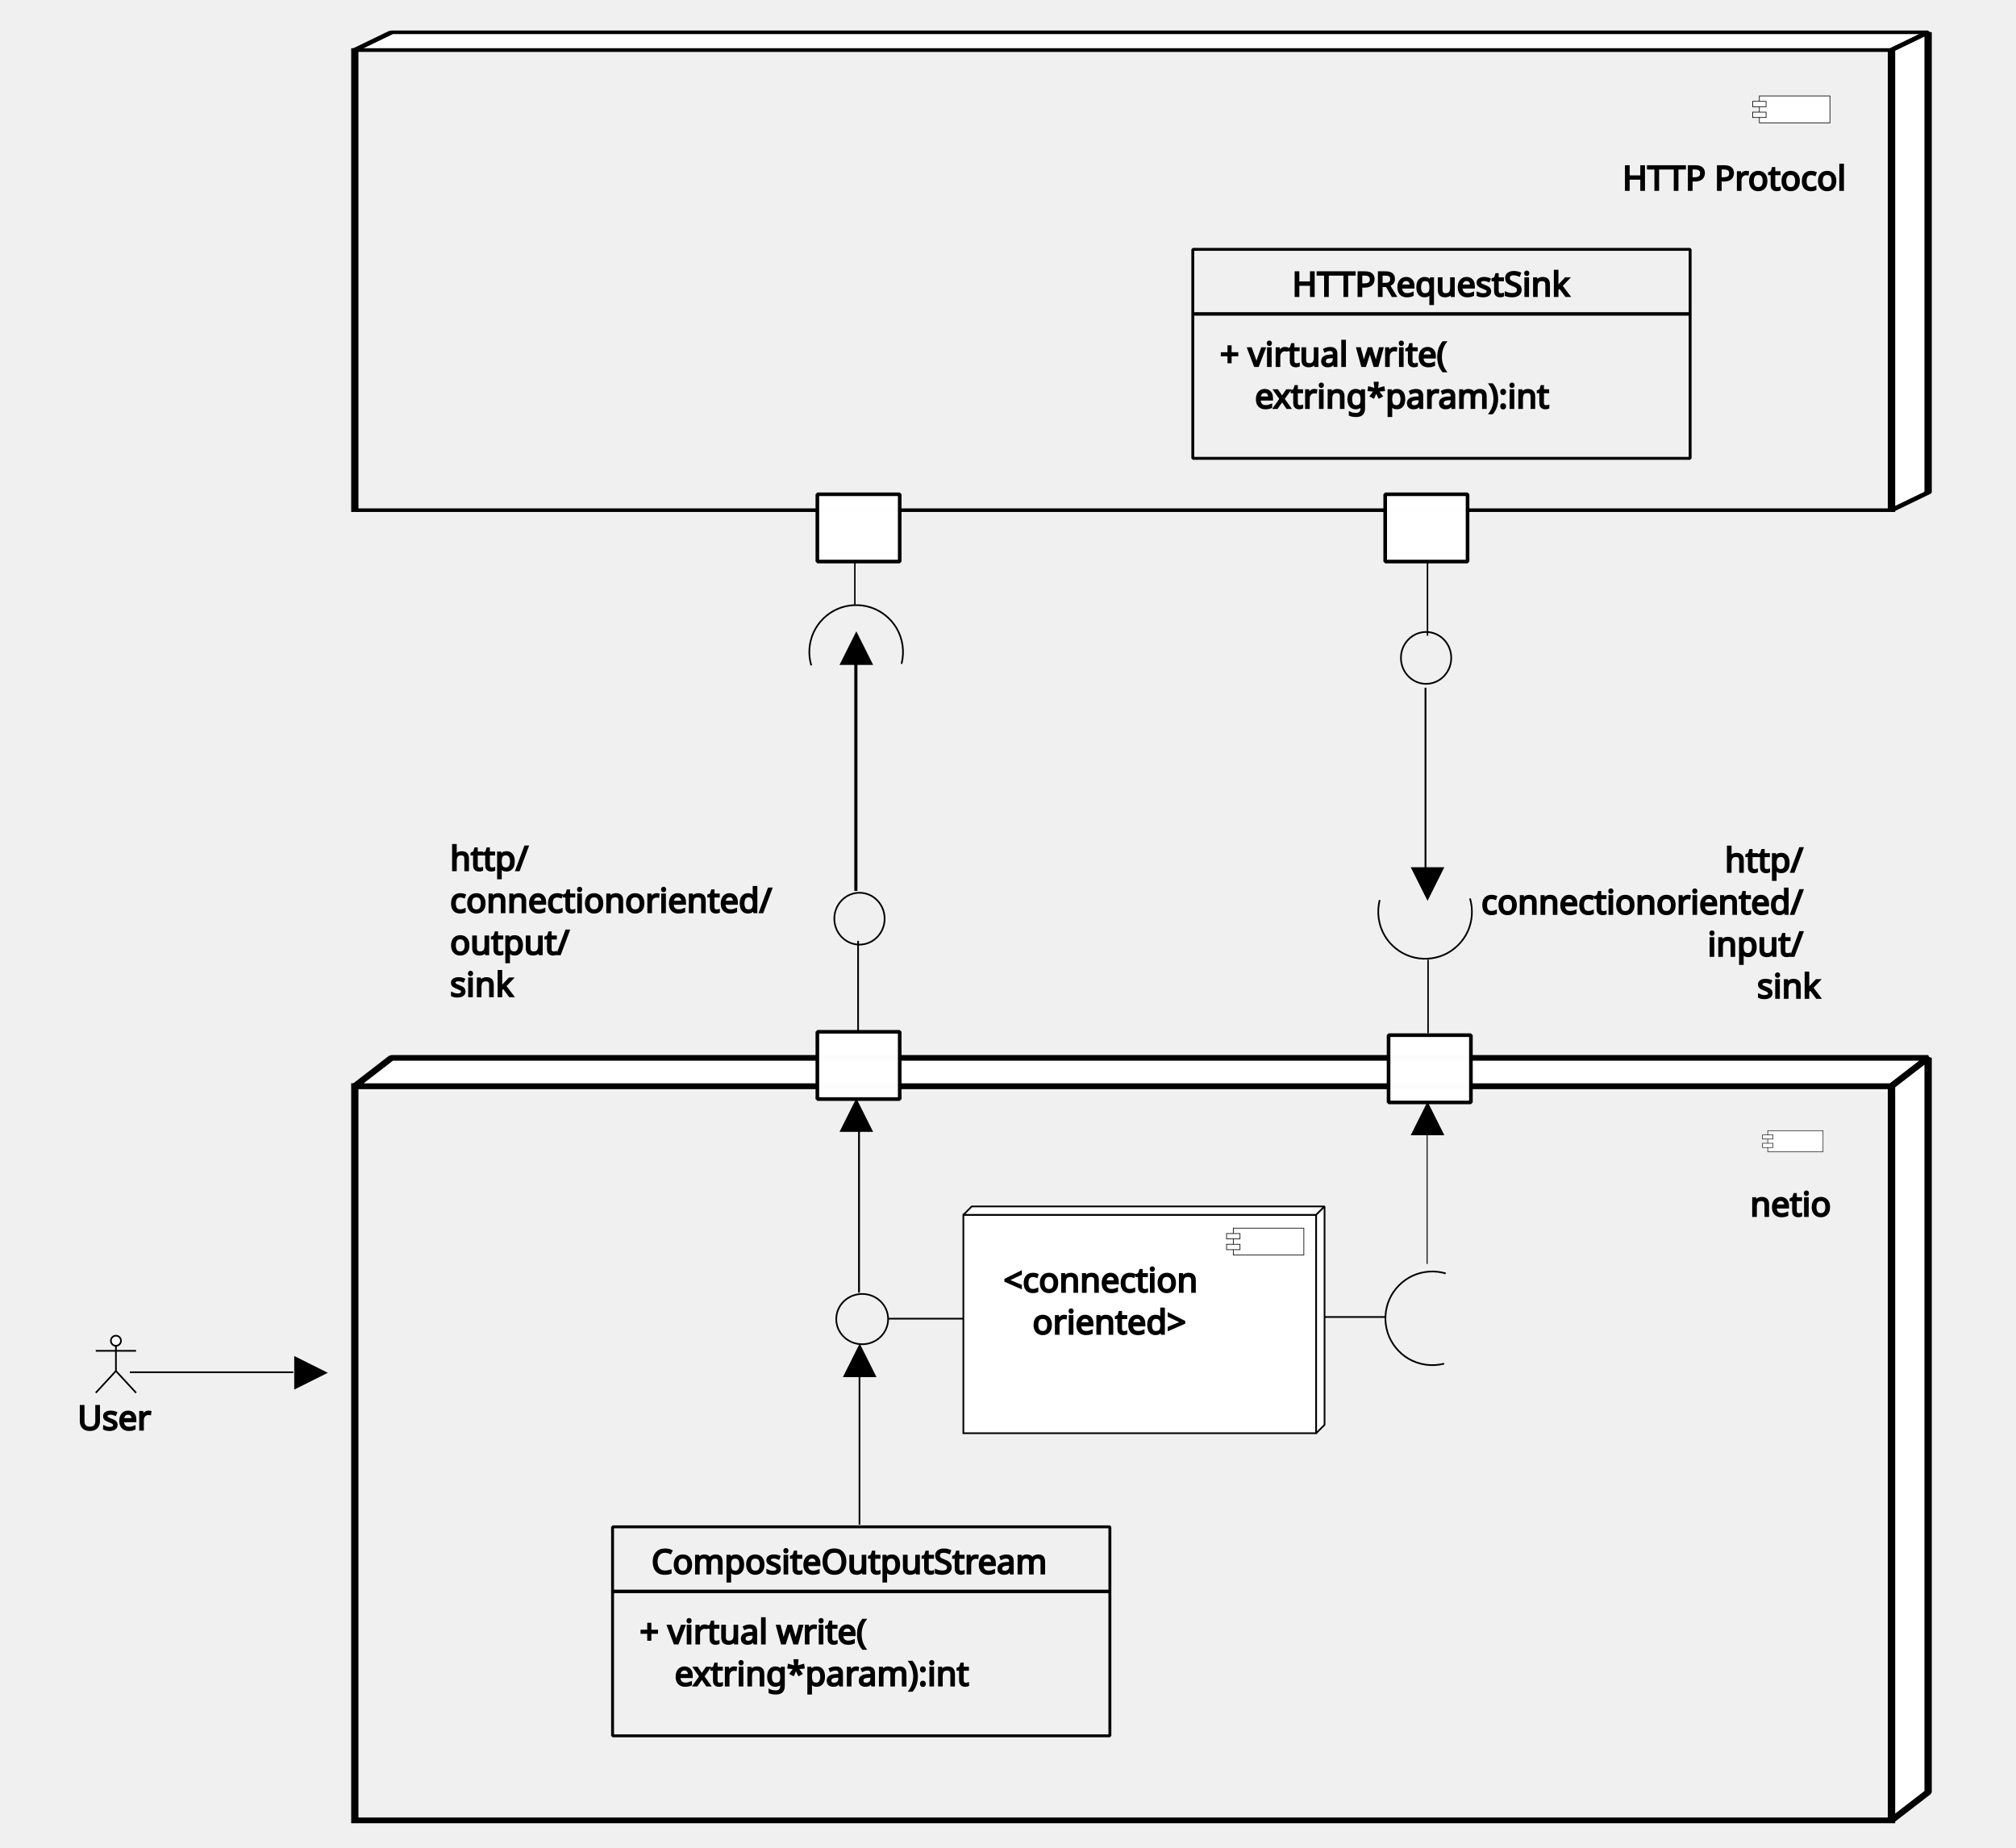
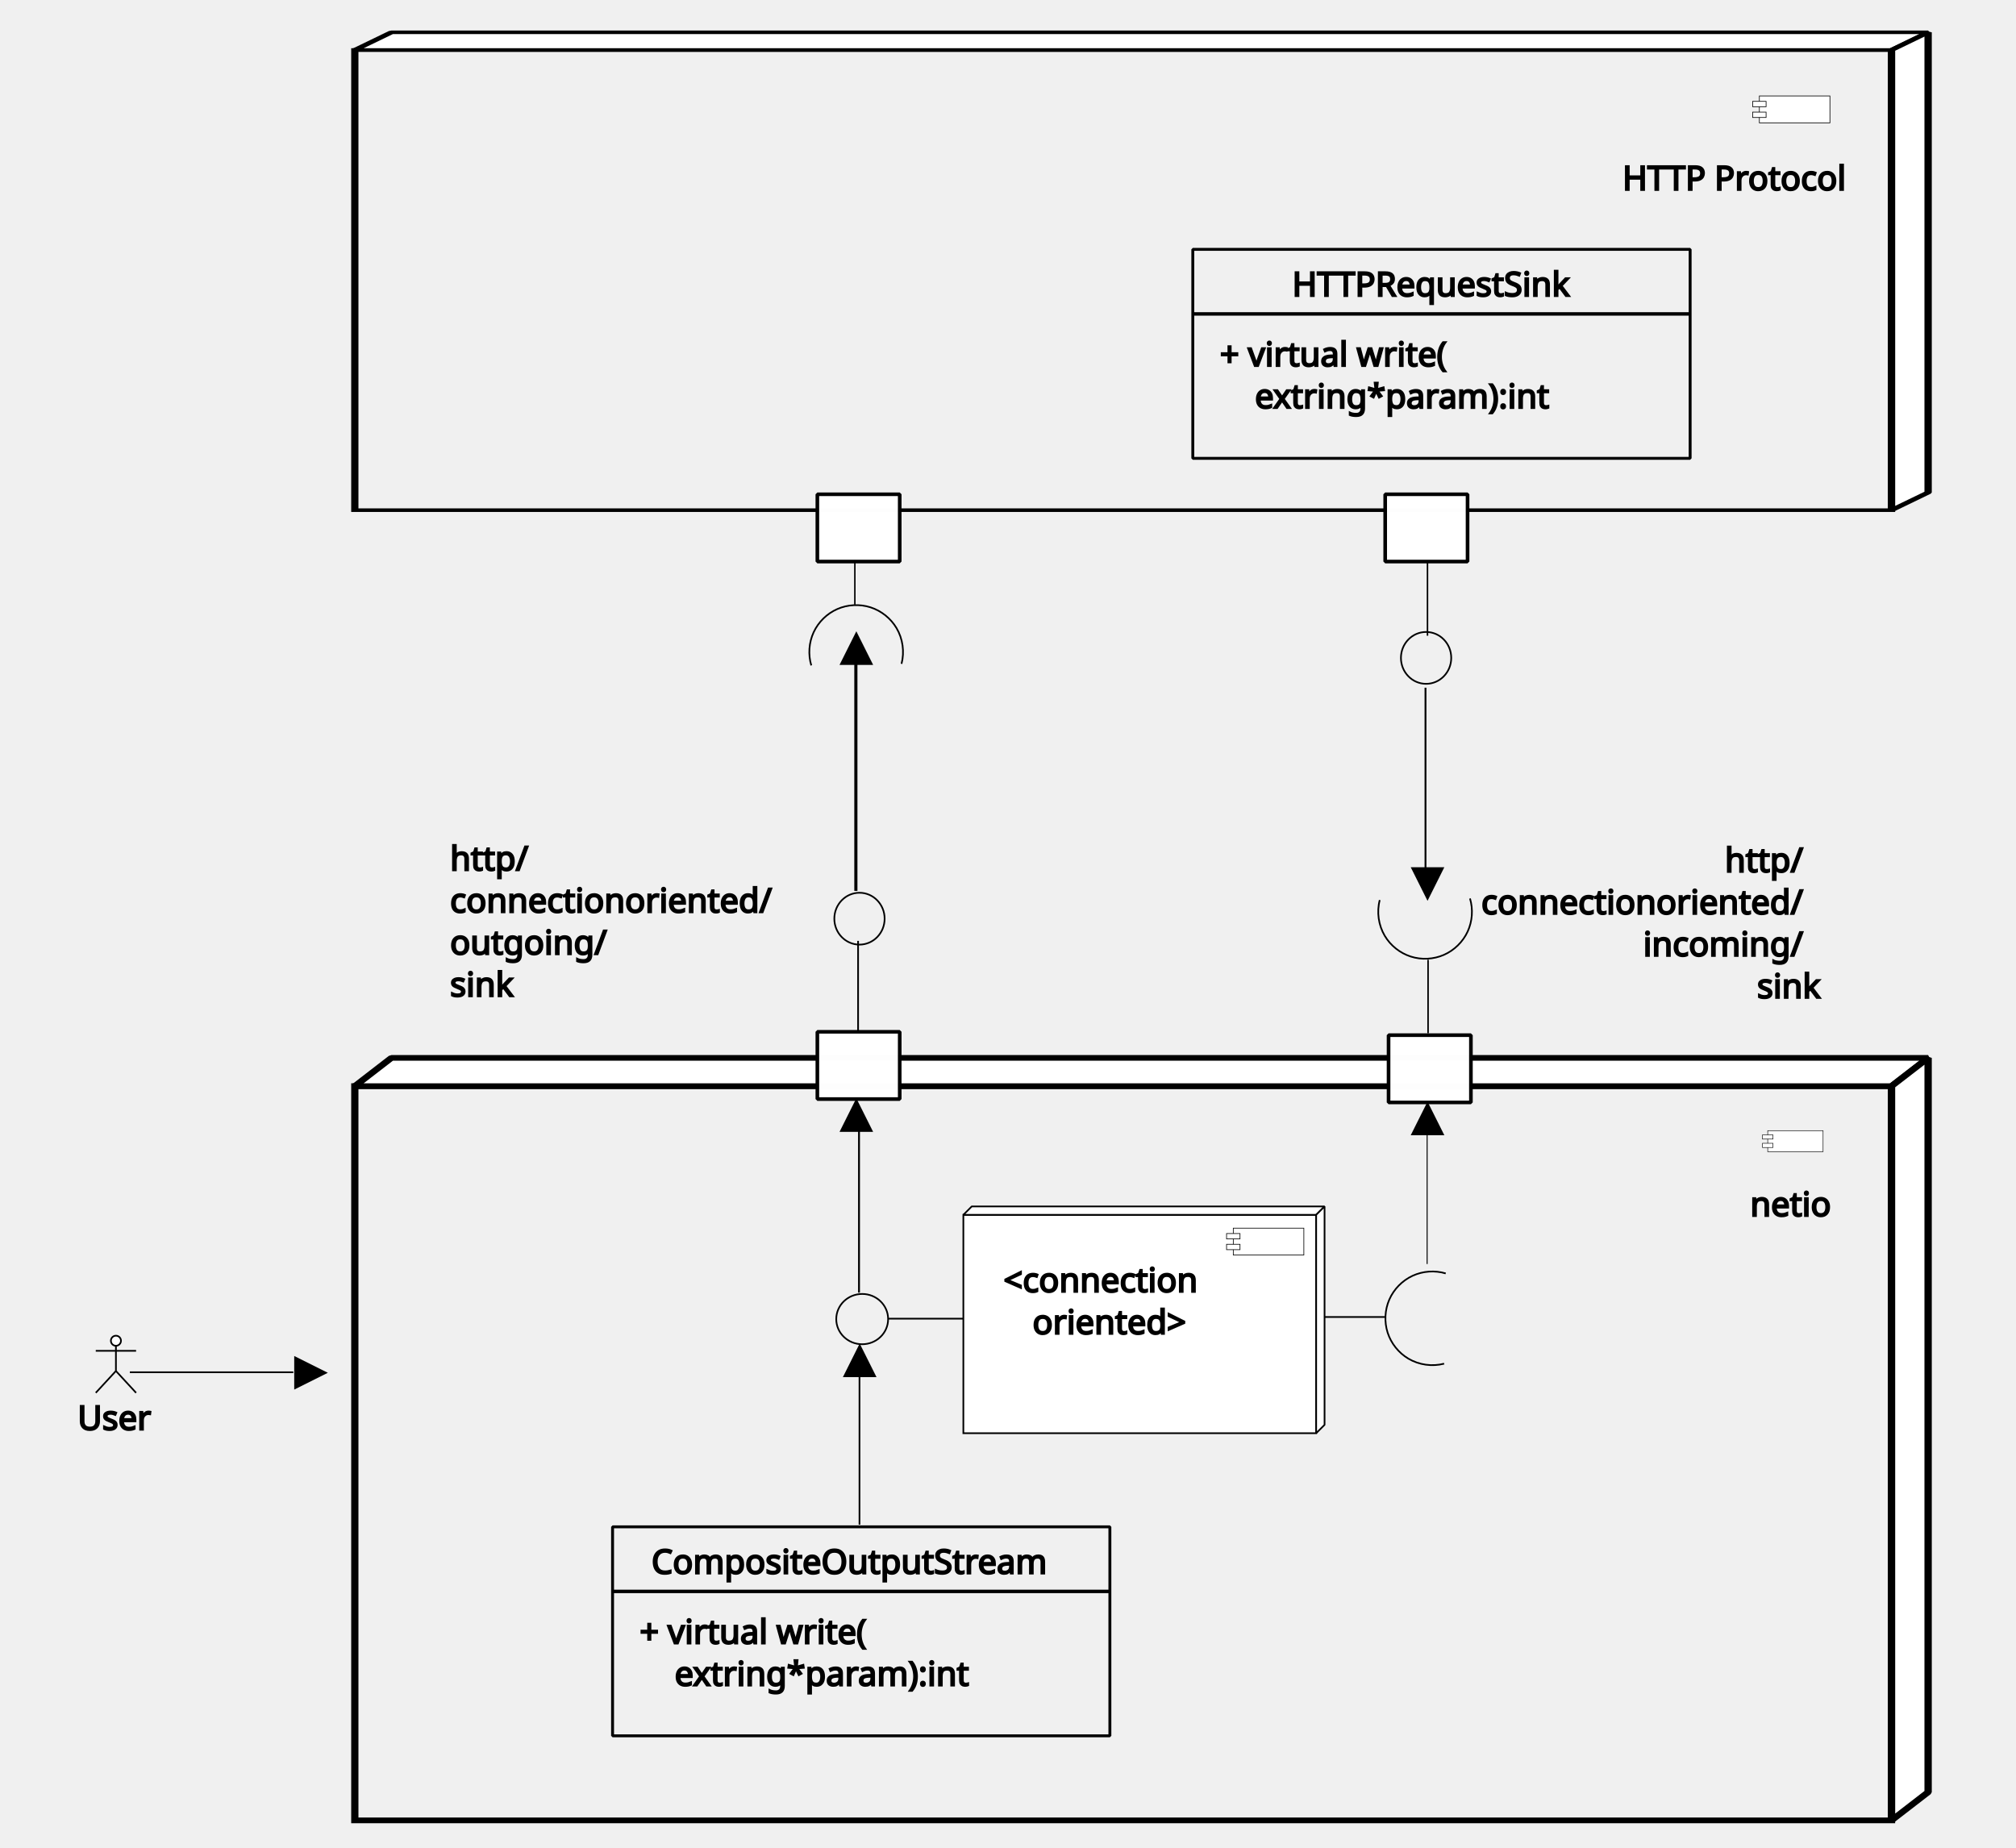
<svg xmlns="http://www.w3.org/2000/svg" viewBox="165 100 1200 1100" id="svg4022" version="1.1" width="100%" height="100%" style="stroke:#000000">
  <defs id="defs4148">
    </defs>
  <style type="text/css" id="style4024">
* {
	stroke: black;
}

text {
	fill: black;
	stroke: none;
	font-size: 10px;
	font-family: sans-serif;
}

rect, ellipse {
	fill: white;
}

polygon {
	stroke-miterlimit: 1;
	fill: white;
}
</style>
  <text xml:space="preserve" style="font-size:40px;font-style:normal;font-weight:normal;line-height:125%;letter-spacing:0px;word-spacing:0px;fill:#000000;fill-opacity:1;stroke:none;font-family:Sans;-inkscape-font-specification:Sans" x="485.602" y="699.237" id="text4386">
    <tspan id="tspan4388" style="font-style:normal;stroke:#000000;-inkscape-font-specification:Sans" x="485.602" y="699.237" />
  </text>
  <g id="g11779" transform="translate(460,649)" style="stroke:#000000">
    <g transform="translate(-88,514)" id="g4358" style="stroke:#000000">
      <g transform="translate(-179.4336,-479.199)" id="g3357-4-8-0-0" style="stroke:#000000">
        <rect style="fill:#ffffff;stroke:#000000" id="rect4044-5-4-2-2-2" height="130" width="210" y="139.422" x="545.861" />
        <g id="g3309-9-3-8-5" style="stroke:#000000">
          <g id="g3301-9-0-9-7" style="stroke:#000000">
            <polygon style="fill:#ffffff;stroke:#000000;stroke-miterlimit:1" transform="translate(170.8606,-100.578)" id="polygon4046-6-2-15-5-3" points="585,240 375,240 380,235 590,235 " />
            <polygon style="fill:#ffffff;stroke:#000000;stroke-miterlimit:1" transform="translate(170.8606,-100.578)" id="polygon4048-6-0-8-4-0" points="585,370 585,240 590,235 590,365 " />
          </g>
          <g id="g4274-8-3-5-4-5-9" transform="matrix(0.4,0,0,0.4,548.5323,95.35455)" style="stroke:#000000">
            <rect id="rect4090-5-5-8-8-7-5" height="40" width="105" y="130" x="395" style="fill:#ffffff;stroke:#000000" />
            <rect id="rect4092-1-9-4-9-9-10" height="8" width="20" y="138" x="385" style="fill:#ffffff;stroke:#000000" />
            <rect id="rect4094-3-4-9-7-0-6" height="8" width="20" y="154" x="385" style="fill:#ffffff;stroke:#000000" />
          </g>
        </g>
      </g>
      <path style="fill:none;stroke:#000000;stroke-width:1px;stroke-linecap:butt;stroke-linejoin:miter;stroke-opacity:1" d="m 653.549,-304.899 c -6.453,-1.933 -13.606,-1.424 -19.721,1.404 -6.114,2.828 -11.134,7.949 -13.84,14.118 -2.705,6.169 -3.072,13.331 -1.011,19.745 2.062,6.413 6.533,12.02 12.326,15.458 6.333,3.757 14.185,4.861 21.308,2.995" id="path4999-4-0-0-3" />
      <path style="fill:none;stroke:#000000;stroke-width:1px;stroke-linecap:butt;stroke-linejoin:miter;stroke-opacity:1" d="m 416.323,-378.954 36.019,0" id="path4354" transform="translate(165,100)" />
    </g>
    <g style="stroke:#000000" transform="translate(-84,210)" id="g3677">
      <path transform="matrix(1,0,0,-1,7.97381,53.36547)" style="opacity:0.99;fill:none;stroke:#000000;stroke-width:1;stroke-linecap:butt;stroke-linejoin:bevel;stroke-miterlimit:0;stroke-opacity:1;stroke-dasharray:none" id="path4963-2-2-4-4-5-4" d="m 309.669,27.077 c 0,8.267 -6.911,14.969 -15.437,14.969 -8.525,0 -15.437,-6.702 -15.437,-14.969 0,-8.267 6.911,-14.969 15.437,-14.969 8.525,0 15.437,6.702 15.437,14.969 z" />
      <path style="fill:none;stroke:#000000;stroke-width:1px;stroke-linecap:butt;stroke-linejoin:miter;stroke-opacity:1" d="m 317.496,26.037 44.907,0" id="path4424" />
    </g>
    <text id="text3661" y="220.138" x="378.319" style="font-size:20px;font-style:normal;font-weight:normal;text-align:center;line-height:125%;letter-spacing:0px;word-spacing:0px;text-anchor:middle;fill:#000000;fill-opacity:1;stroke:none;font-family:Sans;-inkscape-font-specification:Sans" xml:space="preserve">
      <tspan y="220.138" x="378.319" style="text-align:center;text-anchor:middle;stroke:#000000" id="tspan3591">&lt;connection</tspan>
      <tspan y="245.138" x="378.319" style="text-align:center;text-anchor:middle;stroke:#000000" id="tspan5605">oriented&gt;</tspan>
    </text>
  </g>
  <text xml:space="preserve" style="font-size:20px;font-style:normal;font-weight:normal;line-height:125%;letter-spacing:0px;word-spacing:0px;fill:#000000;fill-opacity:1;stroke:none;font-family:Sans;-inkscape-font-specification:Sans" x="432.908" y="618.154" id="text3224">
    <tspan id="tspan3226" style="stroke:#000000" x="432.908" y="618.154">http/</tspan>
    <tspan style="stroke:#000000" x="432.908" y="643.154" id="tspan3228">connectionoriented/</tspan>
-     <tspan style="stroke:#000000" x="432.908" y="668.154" id="tspan3230">output/</tspan>
+     <tspan style="stroke:#000000" x="432.908" y="668.154" id="tspan3230">outgoing/</tspan>
    <tspan style="stroke:#000000" x="432.908" y="693.154" id="tspan3232">sink</tspan>
  </text>
  <text xml:space="preserve" style="font-size:20px;font-style:normal;font-weight:normal;text-align:end;line-height:125%;letter-spacing:0px;word-spacing:0px;text-anchor:end;fill:#000000;fill-opacity:1;stroke:none;font-family:Sans;-inkscape-font-specification:Sans" x="1264.274" y="619.125" id="text3224-7">
    <tspan id="tspan3226-0" style="text-align:end;text-anchor:end;stroke:#000000" x="1264.274" y="619.125">http/</tspan>
    <tspan style="text-align:end;text-anchor:end;stroke:#000000" x="1264.274" y="644.125" id="tspan3228-7">connectionoriented/</tspan>
-     <tspan style="text-align:end;text-anchor:end;stroke:#000000" x="1264.274" y="669.125" id="tspan3230-3">input/</tspan>
+     <tspan style="text-align:end;text-anchor:end;stroke:#000000" x="1264.274" y="669.125" id="tspan3230-3">incoming/</tspan>
    <tspan style="text-align:end;text-anchor:end;stroke:#000000" x="1264.274" y="694.125" id="tspan3232-5">sink</tspan>
  </text>
  <g id="g20018" style="stroke:#000000" transform="translate(48.16997,853.7224)">
    <rect y="155.241" x="481.45" height="124.412" width="296.023" id="rect4321-0" style="opacity:0.99;fill:none;stroke:#000000;stroke-width:1.733;stroke-linecap:butt;stroke-linejoin:bevel;stroke-miterlimit:0;stroke-opacity:1;stroke-dasharray:none" />
    <path id="path4323-6" d="m 481.372,193.685 296.023,0" style="fill:none;stroke:#000000;stroke-width:2.055px;stroke-linecap:butt;stroke-linejoin:miter;stroke-opacity:1" />
    <text id="text5950-83" y="183.103" x="504.629" style="font-size:20px;font-style:normal;font-weight:normal;line-height:125%;letter-spacing:0px;word-spacing:0px;fill:#000000;fill-opacity:1;stroke:none;font-family:Sans;-inkscape-font-specification:Sans" xml:space="preserve">
      <tspan y="183.103" x="504.629" style="stroke:#000000" id="tspan5952-5">CompositeOutputStream</tspan>
    </text>
    <text id="text5975-9" y="224.765" x="497.614" style="font-size:20px;font-style:normal;font-weight:normal;line-height:125%;letter-spacing:0px;word-spacing:0px;fill:#000000;fill-opacity:1;stroke:none;font-family:Sans;-inkscape-font-specification:Sans" xml:space="preserve">
      <tspan y="224.765" x="497.614" style="stroke:#000000" id="tspan5977-7">+ virtual write(</tspan>
      <tspan y="249.765" x="497.614" style="stroke:#000000" id="tspan5991">    extring*param):int</tspan>
    </text>
  </g>
  <polygon points="290,147.5 290,152.5 285,150 " style="fill:#000000;stroke:none" id="polygon4130-3-6-3" transform="matrix(0,4,-4,0,1276.723,-240.1743)" />
  <path style="fill:none;stroke:#000000;stroke-width:1px;stroke-linecap:butt;stroke-linejoin:miter;stroke-opacity:1" d="m 676.6,912.4 0,95.261" id="path7513" />
  <g id="g8751" transform="matrix(0,-1,1,0,-26.19955,989.4549)" style="stroke:#000000">
    <path style="fill:none;stroke:#000000;stroke-width:1px;stroke-linecap:butt;stroke-linejoin:miter;stroke-opacity:1" d="m 493.323,674.101 c 6.453,-1.933 13.606,-1.424 19.721,1.404 6.114,2.828 11.134,7.949 13.84,14.118 2.705,6.169 3.072,13.331 1.011,19.745 -2.062,6.413 -6.533,12.02 -12.326,15.458 -6.333,3.757 -14.185,4.861 -21.308,2.995" id="path7545" />
    <path style="fill:none;stroke:#000000;stroke-width:0.857px;stroke-linecap:butt;stroke-linejoin:miter;stroke-opacity:1" d="m 556.004,700.046 -26.474,0" id="path7547" />
  </g>
  <g id="g6089" transform="matrix(0.5228643,0,0,0.4114941,-422.2899,779.803)" style="stroke:#000000">
    <rect style="fill:none;stroke:#000000;stroke-width:8.251" id="rect4044-5-4-2-4-6-7-3" height="1062.264" width="1749.423" y="-80.692" x="1527.148" />
    <g transform="matrix(8.330584,0,0,8.171258,-3020.188,-1219.945)" style="stroke:#000000" id="g3301-9-0-7-7-3-3">
      <polygon points="590,235 585,240 375,240 380,235 " id="polygon4046-6-2-15-7-7-8-4" transform="translate(170.8606,-100.578)" style="fill:#ffffff;stroke:#000000;stroke-miterlimit:1" />
      <polygon points="590,365 585,370 585,240 590,235 " id="polygon4048-6-0-8-5-5-5-3" transform="translate(170.8606,-100.578)" style="fill:#ffffff;stroke:#000000;stroke-miterlimit:1" />
    </g>
  </g>
  <text xml:space="preserve" style="font-size:20px;font-style:normal;font-weight:normal;line-height:125%;letter-spacing:0px;word-spacing:0px;fill:#000000;fill-opacity:1;stroke:none;font-family:Sans;-inkscape-font-specification:Sans" x="1206.785" y="823.969" id="text5136">
    <tspan id="tspan5138" style="stroke:#000000" x="1206.785" y="823.969">netio</tspan>
  </text>
  <g id="g4274-8-3-5-4-4-5-0-3-3-6" transform="matrix(0.3137185,0,0,0.3137185,1093.305,732.3168)" style="stroke:#000000">
    <rect id="rect4090-5-5-8-8-9-4-1-1-7-6" height="40" width="105" y="130" x="395" style="fill:#ffffff;stroke:#000000" />
    <rect id="rect4092-1-9-4-9-9-1-8-9-6-5" height="8" width="20" y="138" x="385" style="fill:#ffffff;stroke:#000000" />
    <rect id="rect4094-3-4-9-7-2-7-4-4-1-9" height="8" width="20" y="154" x="385" style="fill:#ffffff;stroke:#000000" />
  </g>
  <rect style="opacity:0.99;fill:#ffffff;fill-opacity:1;stroke:#000000;stroke-width:2.162;stroke-linecap:butt;stroke-linejoin:bevel;stroke-miterlimit:0;stroke-opacity:1;stroke-dasharray:none" id="rect4959-8-0-9" width="49.021" height="40.048" x="651.522" y="714.253" />
  <g id="g5282" transform="translate(180,264)" style="stroke:#000000">
    <path transform="matrix(0,1,-1,0,523.6724,88.6845)" style="opacity:0.99;fill:none;stroke:#000000;stroke-width:1;stroke-linecap:butt;stroke-linejoin:bevel;stroke-miterlimit:0;stroke-opacity:1;stroke-dasharray:none" id="path7551" d="m 309.669,27.077 c 0,8.267 -6.911,14.969 -15.437,14.969 -8.525,0 -15.437,-6.702 -15.437,-14.969 0,-8.267 6.911,-14.969 15.437,-14.969 8.525,0 15.437,6.702 15.437,14.969 z" />
    <path transform="translate(165,100)" id="path5247" d="m 330.769,296.123 0,54.246" style="fill:none;stroke:#000000;stroke-width:1px;stroke-linecap:butt;stroke-linejoin:miter;stroke-opacity:1" />
  </g>
  <polygon transform="matrix(0,4,-4,0,1274.723,-664.1743)" id="polygon7637" style="fill:#000000;stroke:none" points="285,150 290,147.5 290,152.5 " />
  <path style="fill:none;stroke:#000000;stroke-width:1.863px;stroke-linecap:butt;stroke-linejoin:miter;stroke-opacity:1" d="m 674.446,483.477 0,146.886" id="path5253" />
  <polygon points="285,150 290,147.5 290,152.5 " style="fill:#000000;stroke:none" id="polygon5268" transform="matrix(0,4,-4,0,1274.723,-386.1743)" />
  <path style="fill:none;stroke:#000000;stroke-width:1.117px;stroke-linecap:butt;stroke-linejoin:miter;stroke-opacity:1" d="m 676.317,768.343 0,101.199" id="path5270" />
  <rect y="716.253" x="991.522" height="40.048" width="49.021" id="rect5274" style="opacity:0.99;fill:#ffffff;fill-opacity:1;stroke:#000000;stroke-width:2.162;stroke-linecap:butt;stroke-linejoin:bevel;stroke-miterlimit:0;stroke-opacity:1;stroke-dasharray:none" />
  <polygon transform="matrix(0,4,-4,0,1614.723,-384.1743)" id="polygon5276" style="fill:#000000;stroke:none" points="290,147.5 290,152.5 285,150 " />
  <path style="fill:none;stroke:#000000;stroke-width:0.592px;stroke-linecap:butt;stroke-linejoin:miter;stroke-opacity:1" d="m 1014.477,771.261 0,81.238" id="path5278" />
  <g id="g5296" transform="matrix(0,1,-1,0,1294.79,-336.94)" style="stroke:#000000">
    <path d="m 309.669,27.077 c 0,8.267 -6.911,14.969 -15.437,14.969 -8.525,0 -15.437,-6.702 -15.437,-14.969 0,-8.267 6.911,-14.969 15.437,-14.969 8.525,0 15.437,6.702 15.437,14.969 z" id="path5288" style="opacity:0.99;fill:none;stroke:#000000;stroke-width:1;stroke-linecap:butt;stroke-linejoin:bevel;stroke-miterlimit:0;stroke-opacity:1;stroke-dasharray:none" transform="matrix(-1,0,0,-1,1122.835,308.0023)" />
    <path style="fill:none;stroke:#000000;stroke-width:0.898px;stroke-linecap:butt;stroke-linejoin:miter;stroke-opacity:1" d="m 815.397,280.099 -43.757,0" id="path5290" />
  </g>
  <path style="fill:none;stroke:#000000;stroke-width:0.898px;stroke-linecap:butt;stroke-linejoin:miter;stroke-opacity:1" d="m 1015.039,671.393 0,43.757" id="path5304" />
  <path style="fill:none;stroke:#000000;stroke-width:1px;stroke-linecap:butt;stroke-linejoin:miter;stroke-opacity:1" d="m 1039.995,634.882 c 1.933,6.453 1.424,13.606 -1.404,19.721 -2.828,6.114 -7.949,11.134 -14.118,13.84 -6.169,2.706 -13.331,3.072 -19.745,1.011 -6.413,-2.062 -12.02,-6.533 -15.458,-12.326 -3.757,-6.333 -4.861,-14.185 -2.995,-21.308" id="path5310" />
  <polygon points="290,147.5 290,152.5 285,150 " style="fill:#000000;stroke:none" id="polygon5320" transform="matrix(0,-4,-4,0,1614.723,1776.284)" />
  <path id="path5322" d="m 1013.511,625.383 0,-115.985" style="fill:none;stroke:#000000;stroke-width:1.102px;stroke-linecap:butt;stroke-linejoin:miter;stroke-opacity:1" />
  <g id="g8773" transform="matrix(0.4,0,0,0.4,1054.248,105.1408)" style="stroke:#000000">
    <rect id="rect8775" height="40" width="105" y="130" x="395" style="fill:#ffffff;stroke:#000000" />
    <rect id="rect8777" height="8" width="20" y="138" x="385" style="fill:#ffffff;stroke:#000000" />
    <rect id="rect8779" height="8" width="20" y="154" x="385" style="fill:#ffffff;stroke:#000000" />
  </g>
  <text id="text8781" y="213.138" x="1205.097" style="font-size:20px;font-style:normal;font-weight:normal;text-align:center;line-height:125%;letter-spacing:0px;word-spacing:0px;text-anchor:middle;fill:#000000;fill-opacity:1;stroke:none;font-family:Sans;-inkscape-font-specification:Sans" xml:space="preserve">
    <tspan id="tspan8783" y="213.138" x="1205.097" style="text-align:center;text-anchor:middle;stroke:#000000">HTTP Protocol</tspan>
  </text>
  <g id="g8785" transform="matrix(0.5228643,0,0,0.2578885,-422.2899,150.5779)" style="stroke:#000000">
    <rect style="fill:none;stroke:#000000;stroke-width:8.251" id="rect8787" height="1062.264" width="1749.423" y="-80.692" x="1527.148" />
    <g transform="matrix(8.330584,0,0,8.171258,-3020.188,-1219.945)" style="stroke:#000000" id="g8789">
      <polygon points="375,240 380,235 590,235 585,240 " id="polygon8791" transform="translate(170.8606,-100.578)" style="fill:#ffffff;stroke:#000000;stroke-miterlimit:1" />
      <polygon points="585,240 590,235 590,365 585,370 " id="polygon8793" transform="translate(170.8606,-100.578)" style="fill:#ffffff;stroke:#000000;stroke-miterlimit:1" />
    </g>
  </g>
  <g id="g8811" style="stroke:#000000" transform="translate(393.5546,93.1993)">
    <rect y="155.241" x="481.45" height="124.412" width="296.023" id="rect8813" style="opacity:0.99;fill:none;stroke:#000000;stroke-width:1.733;stroke-linecap:butt;stroke-linejoin:bevel;stroke-miterlimit:0;stroke-opacity:1;stroke-dasharray:none" />
    <path id="path8815" d="m 481.372,193.685 296.023,0" style="fill:none;stroke:#000000;stroke-width:2.055px;stroke-linecap:butt;stroke-linejoin:miter;stroke-opacity:1" />
    <text id="text8817" y="183.103" x="540.629" style="font-size:20px;font-style:normal;font-weight:normal;line-height:125%;letter-spacing:0px;word-spacing:0px;fill:#000000;fill-opacity:1;stroke:none;font-family:Sans;-inkscape-font-specification:Sans" xml:space="preserve">
      <tspan y="183.103" x="540.629" style="stroke:#000000" id="tspan8819">HTTPRequestSink</tspan>
    </text>
    <text id="text8821" y="224.765" x="497.614" style="font-size:20px;font-style:normal;font-weight:normal;line-height:125%;letter-spacing:0px;word-spacing:0px;fill:#000000;fill-opacity:1;stroke:none;font-family:Sans;-inkscape-font-specification:Sans" xml:space="preserve">
      <tspan y="224.765" x="497.614" style="stroke:#000000" id="tspan8823">+ virtual write(</tspan>
      <tspan y="249.765" x="497.614" style="stroke:#000000" id="tspan8825">    extring*param):int</tspan>
    </text>
  </g>
  <rect y="394.253" x="651.522" height="40.048" width="49.021" id="rect7898" style="opacity:0.99;fill:#ffffff;fill-opacity:1;stroke:#000000;stroke-width:2.162;stroke-linecap:butt;stroke-linejoin:bevel;stroke-miterlimit:0;stroke-opacity:1;stroke-dasharray:none" />
  <rect style="opacity:0.99;fill:#ffffff;fill-opacity:1;stroke:#000000;stroke-width:2.162;stroke-linecap:butt;stroke-linejoin:bevel;stroke-miterlimit:0;stroke-opacity:1;stroke-dasharray:none" id="rect10366" width="49.021" height="40.048" x="989.522" y="394.253" />
  <ellipse cx="272" cy="133" rx="3" ry="3" id="ellipse4134" transform="translate(-37.9961,765.1766)" style="fill:#ffffff;stroke:#000000" />
  <line x1="222.004" y1="904.177" x2="246.004" y2="904.177" id="line4136" style="stroke:#000000" />
  <line x1="234.004" y1="901.177" x2="234.004" y2="916.177" id="line4138" style="stroke:#000000" />
  <line x1="234.004" y1="916.177" x2="222.004" y2="929.177" id="line4140" style="stroke:#000000" />
  <line x1="234.004" y1="916.177" x2="246.004" y2="929.177" id="line4142" style="stroke:#000000" />
  <text xml:space="preserve" style="font-size:20px;font-style:normal;font-weight:normal;line-height:125%;letter-spacing:0px;word-spacing:0px;fill:#000000;fill-opacity:1;stroke:none;font-family:Sans;-inkscape-font-specification:Sans" x="211.204" y="951.194" id="text3518">
    <tspan id="tspan3520" style="font-size:20px;stroke:#000000" x="211.204" y="951.194">User</tspan>
  </text>
  <polygon points="285,150 290,147.5 290,152.5 " style="fill:#000000;stroke:none" id="polygon4130-6-9-4-7" transform="matrix(-4,0,0,4,1500.135,317.2563)" />
  <path style="fill:none;stroke:#000000;stroke-width:1px;stroke-linecap:butt;stroke-linejoin:miter;stroke-opacity:1" d="m 339.583,916.944 -97.298,0" id="path4409" />
</svg>
